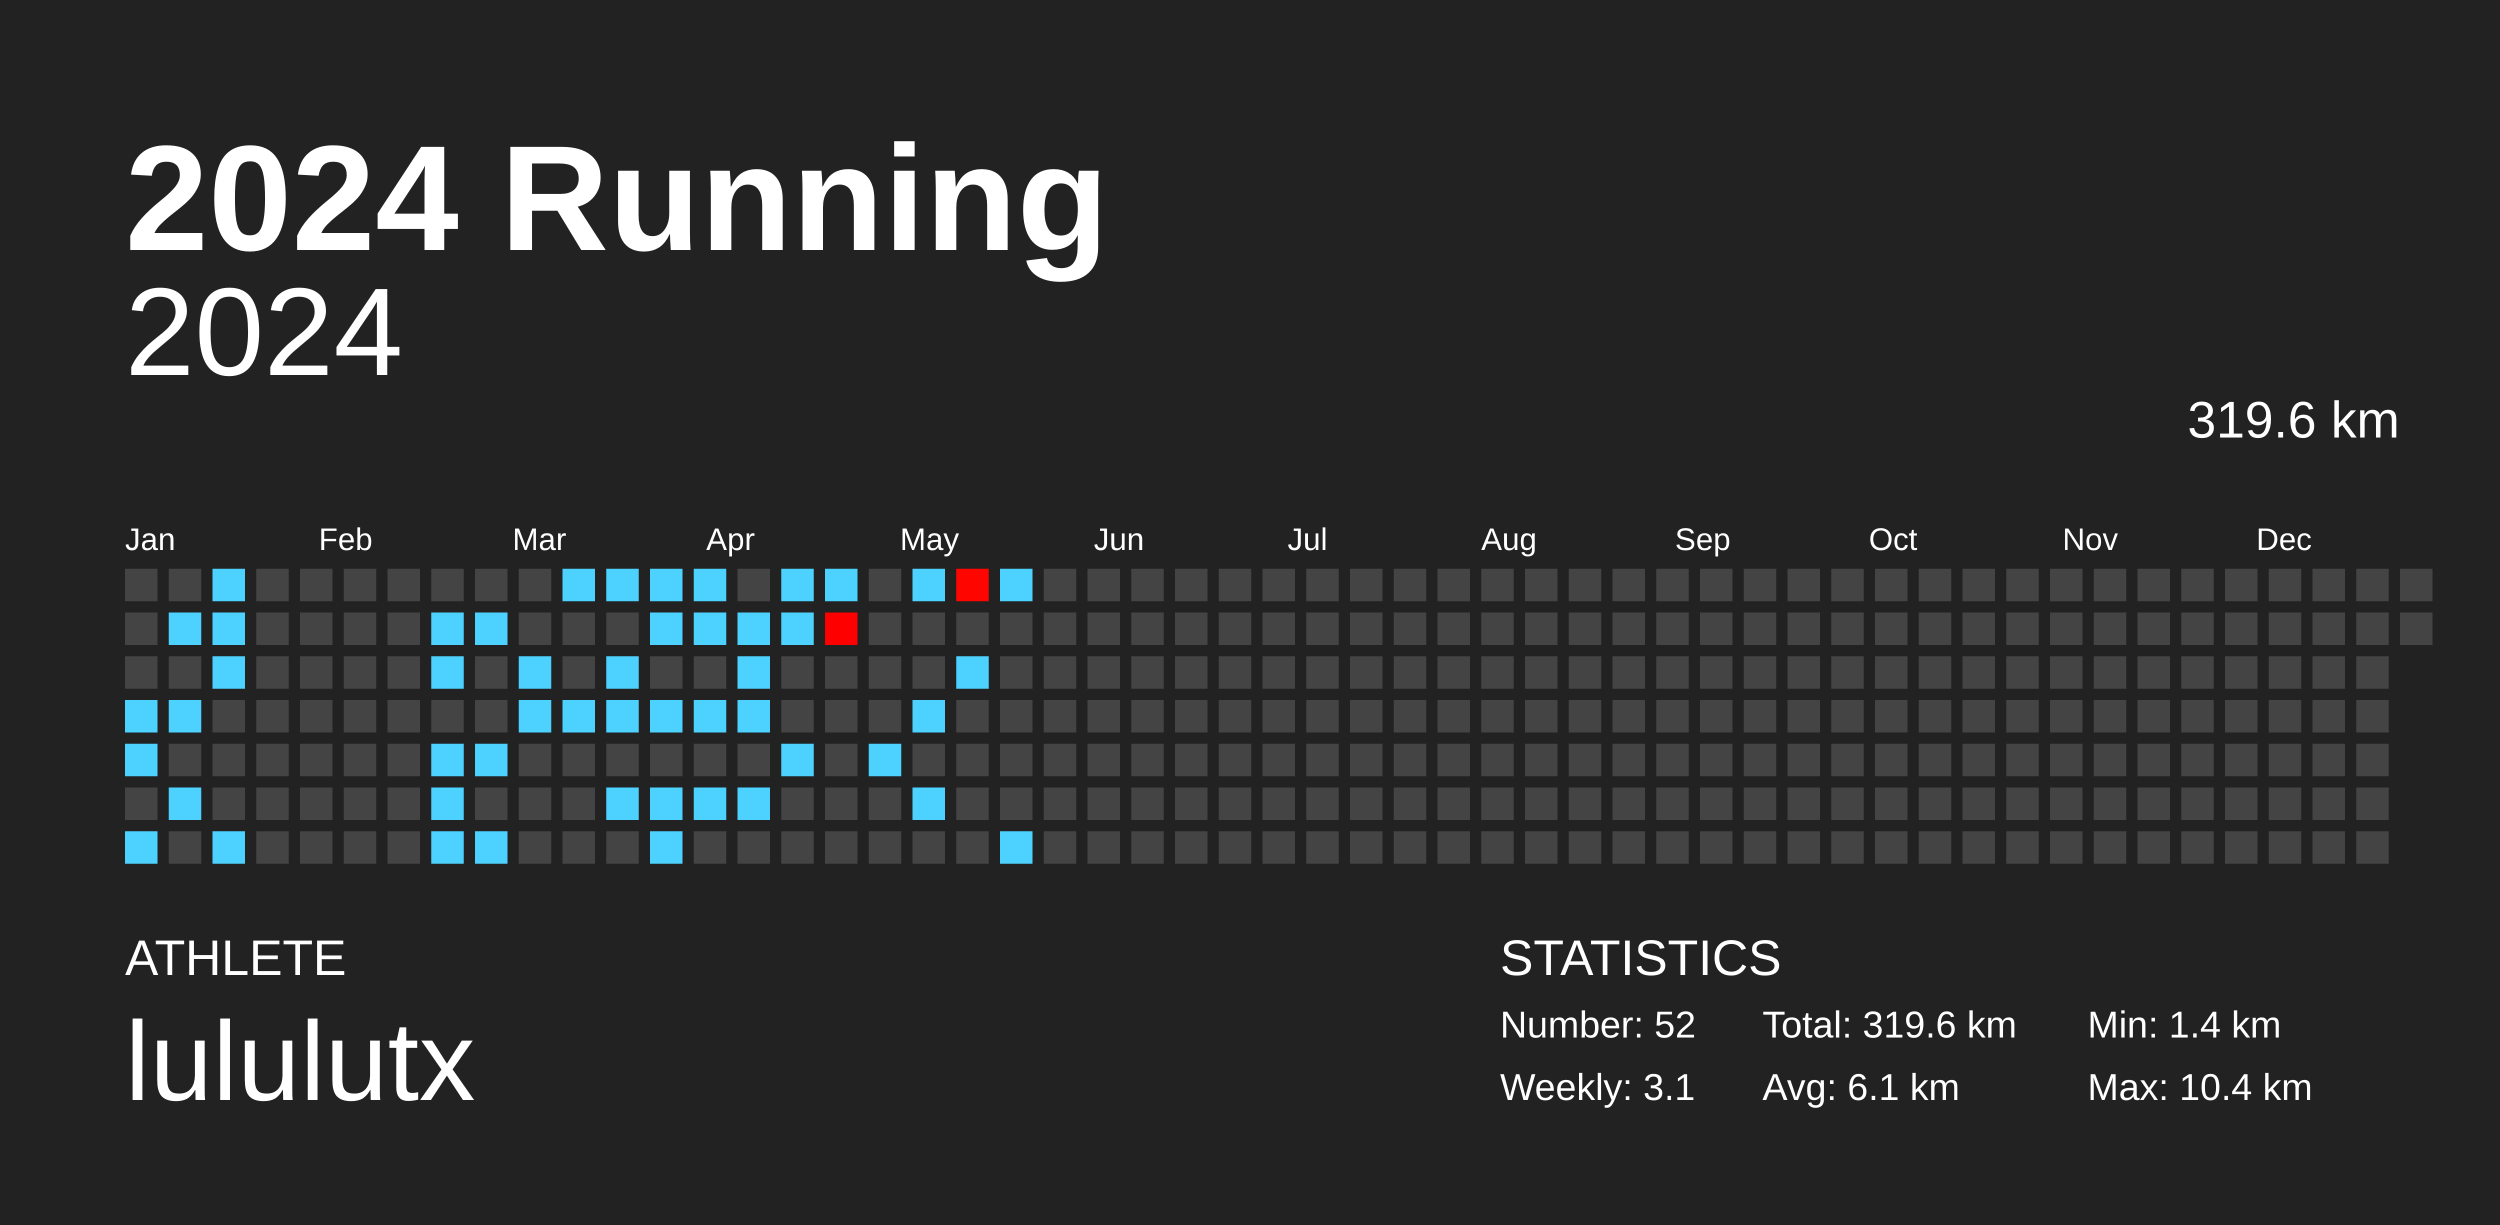
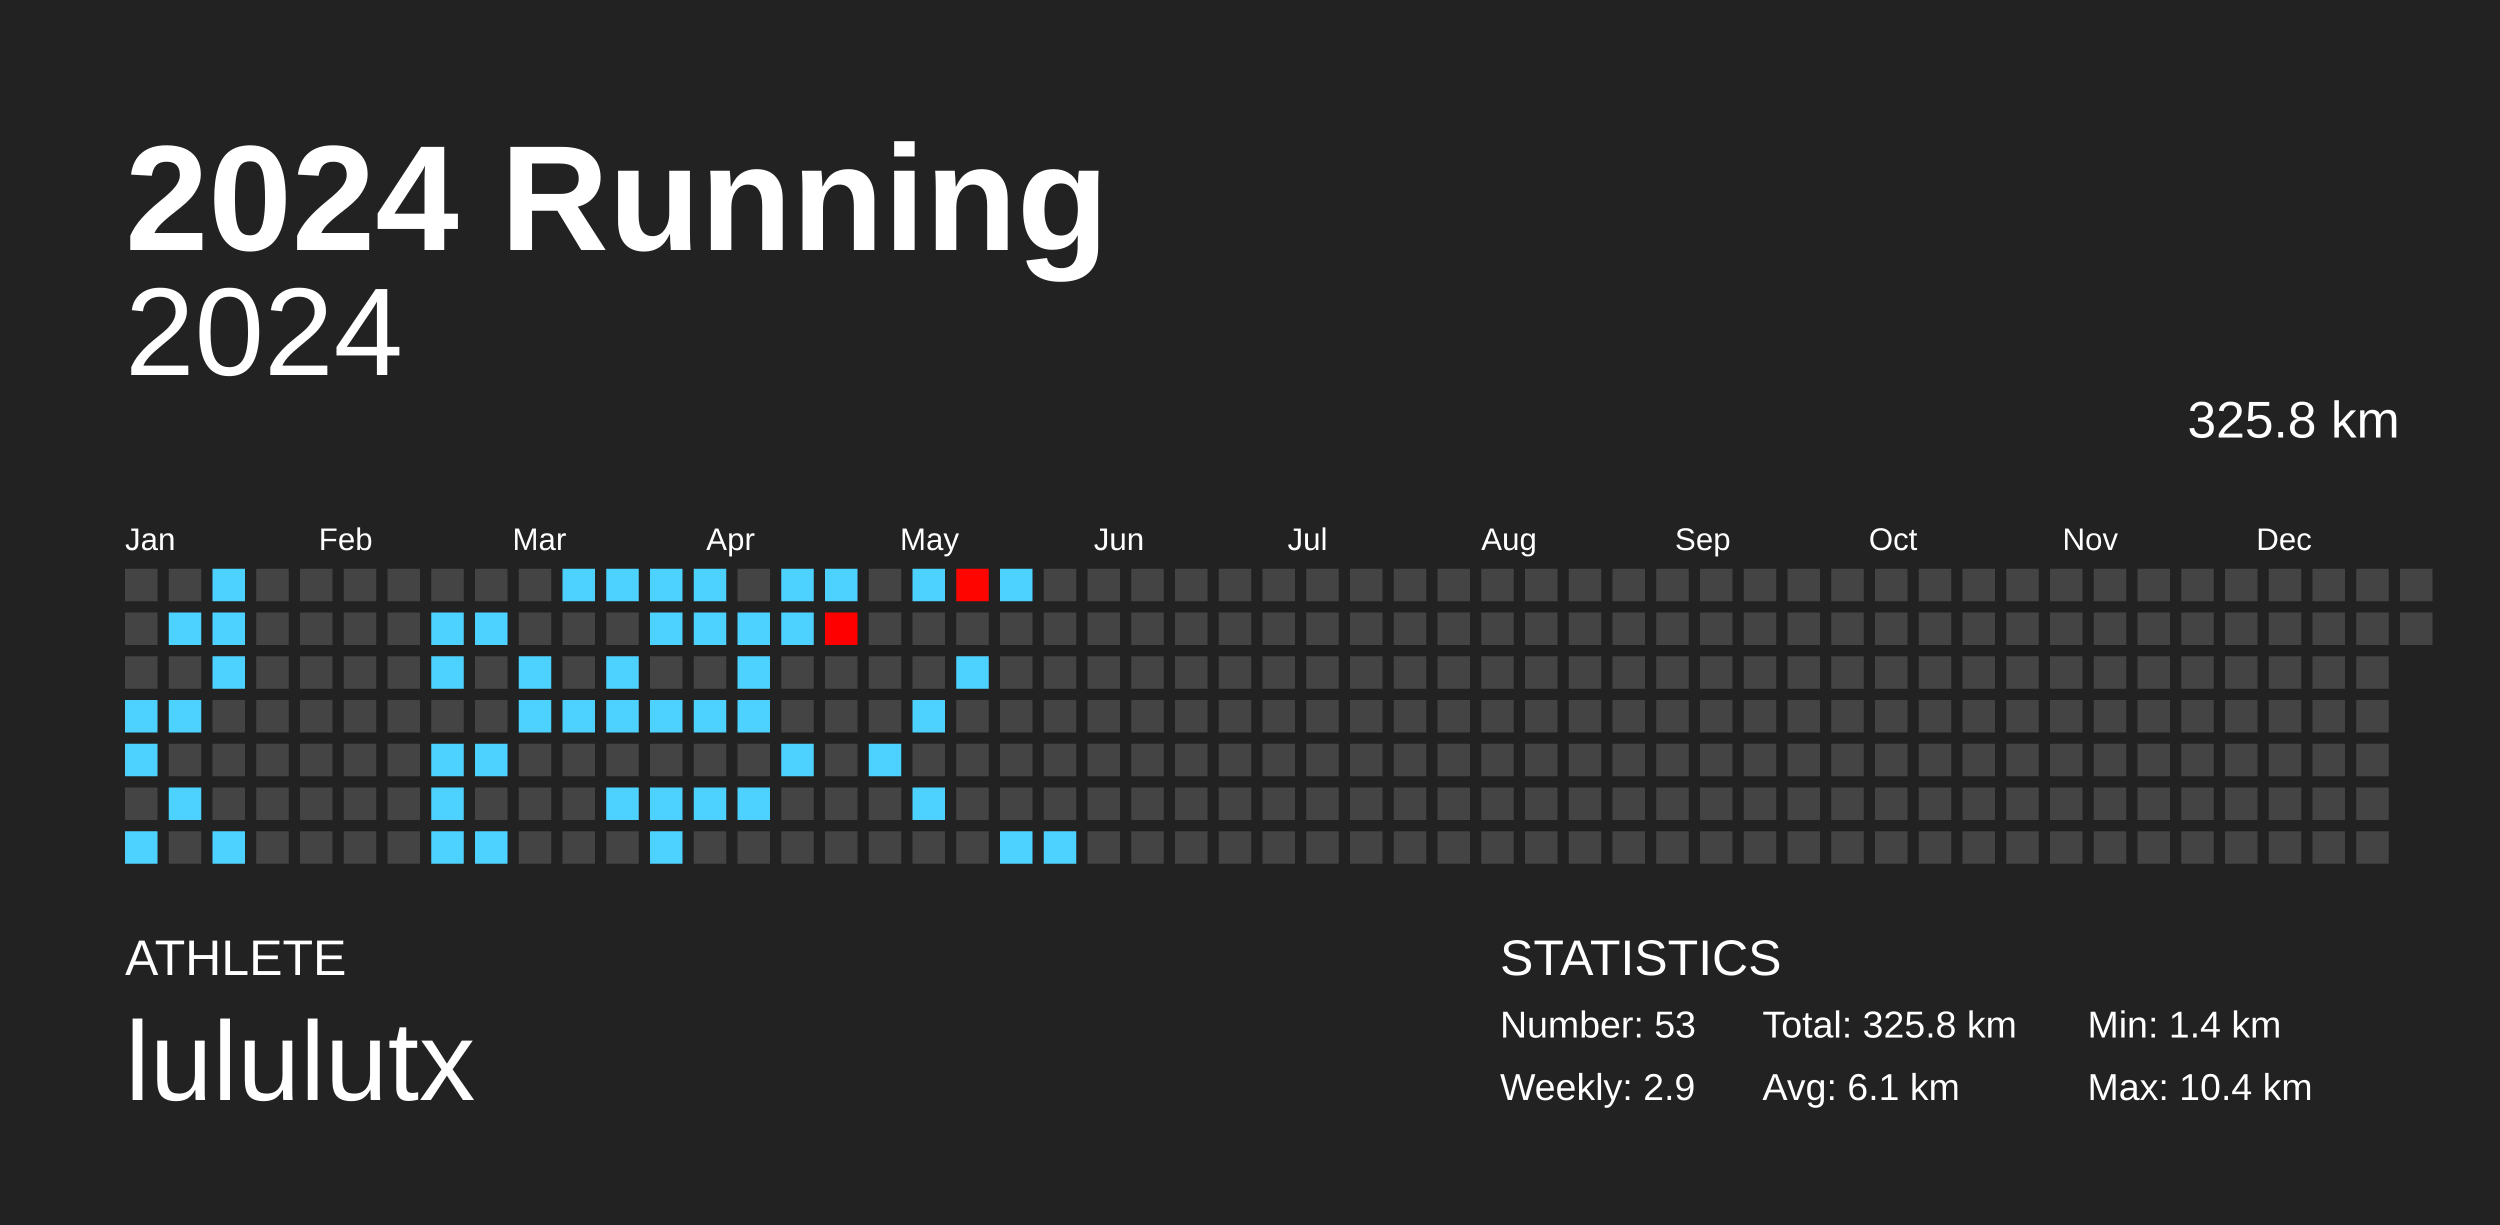
<svg xmlns="http://www.w3.org/2000/svg" baseProfile="full" height="98mm" version="1.1" viewBox="0,0,200,98" width="200mm">
  <defs />
  <rect fill="#222222" height="98" width="200" x="0" y="0" />
  <text fill="#FFFFFF" style="font-size:12px; font-family:Arial; font-weight:bold;" x="10" y="20">2024 Running</text>
  <text fill="#FFFFFF" style="font-size:4px; font-family:Arial" x="10" y="78">ATHLETE</text>
  <text fill="#FFFFFF" style="font-size:9px; font-family:Arial" x="10" y="88">lululutx</text>
  <text fill="#FFFFFF" style="font-size:4px; font-family:Arial" x="120" y="78">STATISTICS</text>
-   <text fill="#FFFFFF" style="font-size:3px; font-family:Arial" x="120" y="83">Number: 52</text>
-   <text fill="#FFFFFF" style="font-size:3px; font-family:Arial" x="120" y="88">Weekly: 3.1</text>
-   <text fill="#FFFFFF" style="font-size:3px; font-family:Arial" x="141" y="83">Total: 319.6 km</text>
+   <text fill="#FFFFFF" style="font-size:3px; font-family:Arial" x="120" y="83">Number: 53</text>
+   <text fill="#FFFFFF" style="font-size:3px; font-family:Arial" x="120" y="88">Weekly: 2.9</text>
+   <text fill="#FFFFFF" style="font-size:3px; font-family:Arial" x="141" y="83">Total: 325.8 km</text>
  <text fill="#FFFFFF" style="font-size:3px; font-family:Arial" x="141" y="88">Avg: 6.1 km</text>
  <text fill="#FFFFFF" style="font-size:3px; font-family:Arial" x="167" y="83">Min: 1.4 km</text>
  <text fill="#FFFFFF" style="font-size:3px; font-family:Arial" x="167" y="88">Max: 10.4 km</text>
  <text alignment-baseline="hanging" fill="#FFFFFF" style="font-size:10.0px; font-family:Arial;" x="10" y="30">2024</text>
-   <text alignment-baseline="hanging" fill="#FFFFFF" style="font-size:4.125px; font-family:Arial;" x="175" y="35">319.6 km</text>
+   <text alignment-baseline="hanging" fill="#FFFFFF" style="font-size:4.125px; font-family:Arial;" x="175" y="35">325.8 km</text>
  <text fill="#FFFFFF" style="font-size:2.5px; font-family:Arial" x="10.0" y="44">Jan</text>
  <text fill="#FFFFFF" style="font-size:2.5px; font-family:Arial" x="25.5" y="44">Feb</text>
  <text fill="#FFFFFF" style="font-size:2.5px; font-family:Arial" x="41.0" y="44">Mar</text>
  <text fill="#FFFFFF" style="font-size:2.5px; font-family:Arial" x="56.5" y="44">Apr</text>
  <text fill="#FFFFFF" style="font-size:2.5px; font-family:Arial" x="72.0" y="44">May</text>
  <text fill="#FFFFFF" style="font-size:2.5px; font-family:Arial" x="87.5" y="44">Jun</text>
  <text fill="#FFFFFF" style="font-size:2.5px; font-family:Arial" x="103.0" y="44">Jul</text>
  <text fill="#FFFFFF" style="font-size:2.5px; font-family:Arial" x="118.5" y="44">Aug</text>
  <text fill="#FFFFFF" style="font-size:2.5px; font-family:Arial" x="134.0" y="44">Sep</text>
  <text fill="#FFFFFF" style="font-size:2.5px; font-family:Arial" x="149.5" y="44">Oct</text>
  <text fill="#FFFFFF" style="font-size:2.5px; font-family:Arial" x="165.0" y="44">Nov</text>
  <text fill="#FFFFFF" style="font-size:2.5px; font-family:Arial" x="180.5" y="44">Dec</text>
  <rect fill="#444444" height="2.6" width="2.6" x="10.0" y="45.5" />
  <rect fill="#444444" height="2.6" width="2.6" x="10.0" y="49.0" />
  <rect fill="#444444" height="2.6" width="2.6" x="10.0" y="52.5" />
  <rect fill="#4dd2ff" height="2.6" width="2.6" x="10.0" y="56.0" />
  <rect fill="#4dd2ff" height="2.6" width="2.6" x="10.0" y="59.5" />
  <rect fill="#444444" height="2.6" width="2.6" x="10.0" y="63.0" />
  <rect fill="#4dd2ff" height="2.6" width="2.6" x="10.0" y="66.5" />
  <rect fill="#444444" height="2.6" width="2.6" x="13.5" y="45.5" />
  <rect fill="#4dd2ff" height="2.6" width="2.6" x="13.5" y="49.0" />
  <rect fill="#444444" height="2.6" width="2.6" x="13.5" y="52.5" />
  <rect fill="#4dd2ff" height="2.6" width="2.6" x="13.5" y="56.0" />
  <rect fill="#444444" height="2.6" width="2.6" x="13.5" y="59.5" />
  <rect fill="#4dd2ff" height="2.6" width="2.6" x="13.5" y="63.0" />
  <rect fill="#444444" height="2.6" width="2.6" x="13.5" y="66.5" />
  <rect fill="#4dd2ff" height="2.6" width="2.6" x="17.0" y="45.5" />
  <rect fill="#4dd2ff" height="2.6" width="2.6" x="17.0" y="49.0" />
  <rect fill="#4dd2ff" height="2.6" width="2.6" x="17.0" y="52.5" />
  <rect fill="#444444" height="2.6" width="2.6" x="17.0" y="56.0" />
  <rect fill="#444444" height="2.6" width="2.6" x="17.0" y="59.5" />
  <rect fill="#444444" height="2.6" width="2.6" x="17.0" y="63.0" />
  <rect fill="#4dd2ff" height="2.6" width="2.6" x="17.0" y="66.5" />
  <rect fill="#444444" height="2.6" width="2.6" x="20.5" y="45.5" />
  <rect fill="#444444" height="2.6" width="2.6" x="20.5" y="49.0" />
  <rect fill="#444444" height="2.6" width="2.6" x="20.5" y="52.5" />
  <rect fill="#444444" height="2.6" width="2.6" x="20.5" y="56.0" />
  <rect fill="#444444" height="2.6" width="2.6" x="20.5" y="59.5" />
  <rect fill="#444444" height="2.6" width="2.6" x="20.5" y="63.0" />
  <rect fill="#444444" height="2.6" width="2.6" x="20.5" y="66.5" />
  <rect fill="#444444" height="2.6" width="2.6" x="24.0" y="45.5" />
  <rect fill="#444444" height="2.6" width="2.6" x="24.0" y="49.0" />
  <rect fill="#444444" height="2.6" width="2.6" x="24.0" y="52.5" />
  <rect fill="#444444" height="2.6" width="2.6" x="24.0" y="56.0" />
  <rect fill="#444444" height="2.6" width="2.6" x="24.0" y="59.5" />
  <rect fill="#444444" height="2.6" width="2.6" x="24.0" y="63.0" />
  <rect fill="#444444" height="2.6" width="2.6" x="24.0" y="66.5" />
  <rect fill="#444444" height="2.6" width="2.6" x="27.5" y="45.5" />
  <rect fill="#444444" height="2.6" width="2.6" x="27.5" y="49.0" />
  <rect fill="#444444" height="2.6" width="2.6" x="27.5" y="52.5" />
  <rect fill="#444444" height="2.6" width="2.6" x="27.5" y="56.0" />
  <rect fill="#444444" height="2.6" width="2.6" x="27.5" y="59.5" />
  <rect fill="#444444" height="2.6" width="2.6" x="27.5" y="63.0" />
  <rect fill="#444444" height="2.6" width="2.6" x="27.5" y="66.5" />
  <rect fill="#444444" height="2.6" width="2.6" x="31.0" y="45.5" />
  <rect fill="#444444" height="2.6" width="2.6" x="31.0" y="49.0" />
  <rect fill="#444444" height="2.6" width="2.6" x="31.0" y="52.5" />
  <rect fill="#444444" height="2.6" width="2.6" x="31.0" y="56.0" />
  <rect fill="#444444" height="2.6" width="2.6" x="31.0" y="59.5" />
  <rect fill="#444444" height="2.6" width="2.6" x="31.0" y="63.0" />
  <rect fill="#444444" height="2.6" width="2.6" x="31.0" y="66.5" />
  <rect fill="#444444" height="2.6" width="2.6" x="34.5" y="45.5" />
  <rect fill="#4dd2ff" height="2.6" width="2.6" x="34.5" y="49.0" />
  <rect fill="#4dd2ff" height="2.6" width="2.6" x="34.5" y="52.5" />
  <rect fill="#444444" height="2.6" width="2.6" x="34.5" y="56.0" />
  <rect fill="#4dd2ff" height="2.6" width="2.6" x="34.5" y="59.5" />
  <rect fill="#4dd2ff" height="2.6" width="2.6" x="34.5" y="63.0" />
  <rect fill="#4dd2ff" height="2.6" width="2.6" x="34.5" y="66.5" />
  <rect fill="#444444" height="2.6" width="2.6" x="38.0" y="45.5" />
  <rect fill="#4dd2ff" height="2.6" width="2.6" x="38.0" y="49.0" />
  <rect fill="#444444" height="2.6" width="2.6" x="38.0" y="52.5" />
  <rect fill="#444444" height="2.6" width="2.6" x="38.0" y="56.0" />
  <rect fill="#4dd2ff" height="2.6" width="2.6" x="38.0" y="59.5" />
  <rect fill="#444444" height="2.6" width="2.6" x="38.0" y="63.0" />
  <rect fill="#4dd2ff" height="2.6" width="2.6" x="38.0" y="66.5" />
  <rect fill="#444444" height="2.6" width="2.6" x="41.5" y="45.5" />
  <rect fill="#444444" height="2.6" width="2.6" x="41.5" y="49.0" />
  <rect fill="#4dd2ff" height="2.6" width="2.6" x="41.5" y="52.5" />
  <rect fill="#4dd2ff" height="2.6" width="2.6" x="41.5" y="56.0" />
  <rect fill="#444444" height="2.6" width="2.6" x="41.5" y="59.5" />
  <rect fill="#444444" height="2.6" width="2.6" x="41.5" y="63.0" />
  <rect fill="#444444" height="2.6" width="2.6" x="41.5" y="66.5" />
  <rect fill="#4dd2ff" height="2.6" width="2.6" x="45.0" y="45.5" />
  <rect fill="#444444" height="2.6" width="2.6" x="45.0" y="49.0" />
  <rect fill="#444444" height="2.6" width="2.6" x="45.0" y="52.5" />
  <rect fill="#4dd2ff" height="2.6" width="2.6" x="45.0" y="56.0" />
  <rect fill="#444444" height="2.6" width="2.6" x="45.0" y="59.5" />
  <rect fill="#444444" height="2.6" width="2.6" x="45.0" y="63.0" />
  <rect fill="#444444" height="2.6" width="2.6" x="45.0" y="66.5" />
  <rect fill="#4dd2ff" height="2.6" width="2.6" x="48.5" y="45.5" />
  <rect fill="#444444" height="2.6" width="2.6" x="48.5" y="49.0" />
  <rect fill="#4dd2ff" height="2.6" width="2.6" x="48.5" y="52.5" />
  <rect fill="#4dd2ff" height="2.6" width="2.6" x="48.5" y="56.0" />
  <rect fill="#444444" height="2.6" width="2.6" x="48.5" y="59.5" />
  <rect fill="#4dd2ff" height="2.6" width="2.6" x="48.5" y="63.0" />
  <rect fill="#444444" height="2.6" width="2.6" x="48.5" y="66.5" />
  <rect fill="#4dd2ff" height="2.6" width="2.6" x="52.0" y="45.5" />
  <rect fill="#4dd2ff" height="2.6" width="2.6" x="52.0" y="49.0" />
  <rect fill="#444444" height="2.6" width="2.6" x="52.0" y="52.5" />
  <rect fill="#4dd2ff" height="2.6" width="2.6" x="52.0" y="56.0" />
  <rect fill="#444444" height="2.6" width="2.6" x="52.0" y="59.5" />
  <rect fill="#4dd2ff" height="2.6" width="2.6" x="52.0" y="63.0" />
  <rect fill="#4dd2ff" height="2.6" width="2.6" x="52.0" y="66.5" />
  <rect fill="#4dd2ff" height="2.6" width="2.6" x="55.5" y="45.5" />
  <rect fill="#4dd2ff" height="2.6" width="2.6" x="55.5" y="49.0" />
  <rect fill="#444444" height="2.6" width="2.6" x="55.5" y="52.5" />
  <rect fill="#4dd2ff" height="2.6" width="2.6" x="55.5" y="56.0" />
  <rect fill="#444444" height="2.6" width="2.6" x="55.5" y="59.5" />
  <rect fill="#4dd2ff" height="2.6" width="2.6" x="55.5" y="63.0" />
  <rect fill="#444444" height="2.6" width="2.6" x="55.5" y="66.5" />
  <rect fill="#444444" height="2.6" width="2.6" x="59.0" y="45.5" />
  <rect fill="#4dd2ff" height="2.6" width="2.6" x="59.0" y="49.0" />
  <rect fill="#4dd2ff" height="2.6" width="2.6" x="59.0" y="52.5" />
  <rect fill="#4dd2ff" height="2.6" width="2.6" x="59.0" y="56.0" />
  <rect fill="#444444" height="2.6" width="2.6" x="59.0" y="59.5" />
  <rect fill="#4dd2ff" height="2.6" width="2.6" x="59.0" y="63.0" />
  <rect fill="#444444" height="2.6" width="2.6" x="59.0" y="66.5" />
  <rect fill="#4dd2ff" height="2.6" width="2.6" x="62.5" y="45.5" />
  <rect fill="#4dd2ff" height="2.6" width="2.6" x="62.5" y="49.0" />
  <rect fill="#444444" height="2.6" width="2.6" x="62.5" y="52.5" />
  <rect fill="#444444" height="2.6" width="2.6" x="62.5" y="56.0" />
  <rect fill="#4dd2ff" height="2.6" width="2.6" x="62.5" y="59.5" />
  <rect fill="#444444" height="2.6" width="2.6" x="62.5" y="63.0" />
  <rect fill="#444444" height="2.6" width="2.6" x="62.5" y="66.5" />
  <rect fill="#4dd2ff" height="2.6" width="2.6" x="66.0" y="45.5" />
  <rect fill="#ff0000" height="2.6" width="2.6" x="66.0" y="49.0" />
  <rect fill="#444444" height="2.6" width="2.6" x="66.0" y="52.5" />
  <rect fill="#444444" height="2.6" width="2.6" x="66.0" y="56.0" />
  <rect fill="#444444" height="2.6" width="2.6" x="66.0" y="59.5" />
  <rect fill="#444444" height="2.6" width="2.6" x="66.0" y="63.0" />
  <rect fill="#444444" height="2.6" width="2.6" x="66.0" y="66.5" />
  <rect fill="#444444" height="2.6" width="2.6" x="69.5" y="45.5" />
  <rect fill="#444444" height="2.6" width="2.6" x="69.5" y="49.0" />
  <rect fill="#444444" height="2.6" width="2.6" x="69.5" y="52.5" />
  <rect fill="#444444" height="2.6" width="2.6" x="69.5" y="56.0" />
  <rect fill="#4dd2ff" height="2.6" width="2.6" x="69.5" y="59.5" />
  <rect fill="#444444" height="2.6" width="2.6" x="69.5" y="63.0" />
  <rect fill="#444444" height="2.6" width="2.6" x="69.5" y="66.5" />
  <rect fill="#4dd2ff" height="2.6" width="2.6" x="73.0" y="45.5" />
  <rect fill="#444444" height="2.6" width="2.6" x="73.0" y="49.0" />
  <rect fill="#444444" height="2.6" width="2.6" x="73.0" y="52.5" />
  <rect fill="#4dd2ff" height="2.6" width="2.6" x="73.0" y="56.0" />
  <rect fill="#444444" height="2.6" width="2.6" x="73.0" y="59.5" />
  <rect fill="#4dd2ff" height="2.6" width="2.6" x="73.0" y="63.0" />
  <rect fill="#444444" height="2.6" width="2.6" x="73.0" y="66.5" />
  <rect fill="#ff0500" height="2.6" width="2.6" x="76.5" y="45.5" />
  <rect fill="#444444" height="2.6" width="2.6" x="76.5" y="49.0" />
  <rect fill="#4dd2ff" height="2.6" width="2.6" x="76.5" y="52.5" />
  <rect fill="#444444" height="2.6" width="2.6" x="76.5" y="56.0" />
  <rect fill="#444444" height="2.6" width="2.6" x="76.5" y="59.5" />
  <rect fill="#444444" height="2.6" width="2.6" x="76.5" y="63.0" />
  <rect fill="#444444" height="2.6" width="2.6" x="76.5" y="66.5" />
  <rect fill="#4dd2ff" height="2.6" width="2.6" x="80.0" y="45.5" />
  <rect fill="#444444" height="2.6" width="2.6" x="80.0" y="49.0" />
  <rect fill="#444444" height="2.6" width="2.6" x="80.0" y="52.5" />
  <rect fill="#444444" height="2.6" width="2.6" x="80.0" y="56.0" />
  <rect fill="#444444" height="2.6" width="2.6" x="80.0" y="59.5" />
  <rect fill="#444444" height="2.6" width="2.6" x="80.0" y="63.0" />
  <rect fill="#4dd2ff" height="2.6" width="2.6" x="80.0" y="66.5" />
  <rect fill="#444444" height="2.6" width="2.6" x="83.5" y="45.5" />
  <rect fill="#444444" height="2.6" width="2.6" x="83.5" y="49.0" />
  <rect fill="#444444" height="2.6" width="2.6" x="83.5" y="52.5" />
  <rect fill="#444444" height="2.6" width="2.6" x="83.5" y="56.0" />
  <rect fill="#444444" height="2.6" width="2.6" x="83.5" y="59.5" />
  <rect fill="#444444" height="2.6" width="2.6" x="83.5" y="63.0" />
-   <rect fill="#444444" height="2.6" width="2.6" x="83.5" y="66.5" />
+   <rect fill="#4dd2ff" height="2.6" width="2.6" x="83.5" y="66.5" />
  <rect fill="#444444" height="2.6" width="2.6" x="87.0" y="45.5" />
  <rect fill="#444444" height="2.6" width="2.6" x="87.0" y="49.0" />
  <rect fill="#444444" height="2.6" width="2.6" x="87.0" y="52.5" />
  <rect fill="#444444" height="2.6" width="2.6" x="87.0" y="56.0" />
  <rect fill="#444444" height="2.6" width="2.6" x="87.0" y="59.5" />
  <rect fill="#444444" height="2.6" width="2.6" x="87.0" y="63.0" />
  <rect fill="#444444" height="2.6" width="2.6" x="87.0" y="66.5" />
  <rect fill="#444444" height="2.6" width="2.6" x="90.5" y="45.5" />
  <rect fill="#444444" height="2.6" width="2.6" x="90.5" y="49.0" />
  <rect fill="#444444" height="2.6" width="2.6" x="90.5" y="52.5" />
  <rect fill="#444444" height="2.6" width="2.6" x="90.5" y="56.0" />
  <rect fill="#444444" height="2.6" width="2.6" x="90.5" y="59.5" />
  <rect fill="#444444" height="2.6" width="2.6" x="90.5" y="63.0" />
  <rect fill="#444444" height="2.6" width="2.6" x="90.5" y="66.5" />
  <rect fill="#444444" height="2.6" width="2.6" x="94.0" y="45.5" />
  <rect fill="#444444" height="2.6" width="2.6" x="94.0" y="49.0" />
  <rect fill="#444444" height="2.6" width="2.6" x="94.0" y="52.5" />
  <rect fill="#444444" height="2.6" width="2.6" x="94.0" y="56.0" />
  <rect fill="#444444" height="2.6" width="2.6" x="94.0" y="59.5" />
  <rect fill="#444444" height="2.6" width="2.6" x="94.0" y="63.0" />
  <rect fill="#444444" height="2.6" width="2.6" x="94.0" y="66.5" />
  <rect fill="#444444" height="2.6" width="2.6" x="97.5" y="45.5" />
  <rect fill="#444444" height="2.6" width="2.6" x="97.5" y="49.0" />
  <rect fill="#444444" height="2.6" width="2.6" x="97.5" y="52.5" />
  <rect fill="#444444" height="2.6" width="2.6" x="97.5" y="56.0" />
  <rect fill="#444444" height="2.6" width="2.6" x="97.5" y="59.5" />
  <rect fill="#444444" height="2.6" width="2.6" x="97.5" y="63.0" />
  <rect fill="#444444" height="2.6" width="2.6" x="97.5" y="66.5" />
  <rect fill="#444444" height="2.6" width="2.6" x="101.0" y="45.5" />
  <rect fill="#444444" height="2.6" width="2.6" x="101.0" y="49.0" />
  <rect fill="#444444" height="2.6" width="2.6" x="101.0" y="52.5" />
  <rect fill="#444444" height="2.6" width="2.6" x="101.0" y="56.0" />
  <rect fill="#444444" height="2.6" width="2.6" x="101.0" y="59.5" />
  <rect fill="#444444" height="2.6" width="2.6" x="101.0" y="63.0" />
  <rect fill="#444444" height="2.6" width="2.6" x="101.0" y="66.5" />
  <rect fill="#444444" height="2.6" width="2.6" x="104.5" y="45.5" />
  <rect fill="#444444" height="2.6" width="2.6" x="104.5" y="49.0" />
  <rect fill="#444444" height="2.6" width="2.6" x="104.5" y="52.5" />
  <rect fill="#444444" height="2.6" width="2.6" x="104.5" y="56.0" />
  <rect fill="#444444" height="2.6" width="2.6" x="104.5" y="59.5" />
  <rect fill="#444444" height="2.6" width="2.6" x="104.5" y="63.0" />
  <rect fill="#444444" height="2.6" width="2.6" x="104.5" y="66.5" />
  <rect fill="#444444" height="2.6" width="2.6" x="108.0" y="45.5" />
  <rect fill="#444444" height="2.6" width="2.6" x="108.0" y="49.0" />
  <rect fill="#444444" height="2.6" width="2.6" x="108.0" y="52.5" />
  <rect fill="#444444" height="2.6" width="2.6" x="108.0" y="56.0" />
  <rect fill="#444444" height="2.6" width="2.6" x="108.0" y="59.5" />
  <rect fill="#444444" height="2.6" width="2.6" x="108.0" y="63.0" />
  <rect fill="#444444" height="2.6" width="2.6" x="108.0" y="66.5" />
  <rect fill="#444444" height="2.6" width="2.6" x="111.5" y="45.5" />
  <rect fill="#444444" height="2.6" width="2.6" x="111.5" y="49.0" />
  <rect fill="#444444" height="2.6" width="2.6" x="111.5" y="52.5" />
  <rect fill="#444444" height="2.6" width="2.6" x="111.5" y="56.0" />
  <rect fill="#444444" height="2.6" width="2.6" x="111.5" y="59.5" />
  <rect fill="#444444" height="2.6" width="2.6" x="111.5" y="63.0" />
  <rect fill="#444444" height="2.6" width="2.6" x="111.5" y="66.5" />
  <rect fill="#444444" height="2.6" width="2.6" x="115.0" y="45.5" />
  <rect fill="#444444" height="2.6" width="2.6" x="115.0" y="49.0" />
  <rect fill="#444444" height="2.6" width="2.6" x="115.0" y="52.5" />
  <rect fill="#444444" height="2.6" width="2.6" x="115.0" y="56.0" />
  <rect fill="#444444" height="2.6" width="2.6" x="115.0" y="59.5" />
  <rect fill="#444444" height="2.6" width="2.6" x="115.0" y="63.0" />
  <rect fill="#444444" height="2.6" width="2.6" x="115.0" y="66.5" />
  <rect fill="#444444" height="2.6" width="2.6" x="118.5" y="45.5" />
  <rect fill="#444444" height="2.6" width="2.6" x="118.5" y="49.0" />
  <rect fill="#444444" height="2.6" width="2.6" x="118.5" y="52.5" />
  <rect fill="#444444" height="2.6" width="2.6" x="118.5" y="56.0" />
  <rect fill="#444444" height="2.6" width="2.6" x="118.5" y="59.5" />
  <rect fill="#444444" height="2.6" width="2.6" x="118.5" y="63.0" />
  <rect fill="#444444" height="2.6" width="2.6" x="118.5" y="66.5" />
  <rect fill="#444444" height="2.6" width="2.6" x="122.0" y="45.5" />
  <rect fill="#444444" height="2.6" width="2.6" x="122.0" y="49.0" />
  <rect fill="#444444" height="2.6" width="2.6" x="122.0" y="52.5" />
  <rect fill="#444444" height="2.6" width="2.6" x="122.0" y="56.0" />
  <rect fill="#444444" height="2.6" width="2.6" x="122.0" y="59.5" />
  <rect fill="#444444" height="2.6" width="2.6" x="122.0" y="63.0" />
  <rect fill="#444444" height="2.6" width="2.6" x="122.0" y="66.5" />
  <rect fill="#444444" height="2.6" width="2.6" x="125.5" y="45.5" />
  <rect fill="#444444" height="2.6" width="2.6" x="125.5" y="49.0" />
  <rect fill="#444444" height="2.6" width="2.6" x="125.5" y="52.5" />
  <rect fill="#444444" height="2.6" width="2.6" x="125.5" y="56.0" />
  <rect fill="#444444" height="2.6" width="2.6" x="125.5" y="59.5" />
  <rect fill="#444444" height="2.6" width="2.6" x="125.5" y="63.0" />
  <rect fill="#444444" height="2.6" width="2.6" x="125.5" y="66.5" />
  <rect fill="#444444" height="2.6" width="2.6" x="129.0" y="45.5" />
  <rect fill="#444444" height="2.6" width="2.6" x="129.0" y="49.0" />
  <rect fill="#444444" height="2.6" width="2.6" x="129.0" y="52.5" />
  <rect fill="#444444" height="2.6" width="2.6" x="129.0" y="56.0" />
  <rect fill="#444444" height="2.6" width="2.6" x="129.0" y="59.5" />
  <rect fill="#444444" height="2.6" width="2.6" x="129.0" y="63.0" />
  <rect fill="#444444" height="2.6" width="2.6" x="129.0" y="66.5" />
  <rect fill="#444444" height="2.6" width="2.6" x="132.5" y="45.5" />
  <rect fill="#444444" height="2.6" width="2.6" x="132.5" y="49.0" />
  <rect fill="#444444" height="2.6" width="2.6" x="132.5" y="52.5" />
  <rect fill="#444444" height="2.6" width="2.6" x="132.5" y="56.0" />
  <rect fill="#444444" height="2.6" width="2.6" x="132.5" y="59.5" />
  <rect fill="#444444" height="2.6" width="2.6" x="132.5" y="63.0" />
  <rect fill="#444444" height="2.6" width="2.6" x="132.5" y="66.5" />
  <rect fill="#444444" height="2.6" width="2.6" x="136.0" y="45.5" />
  <rect fill="#444444" height="2.6" width="2.6" x="136.0" y="49.0" />
  <rect fill="#444444" height="2.6" width="2.6" x="136.0" y="52.5" />
  <rect fill="#444444" height="2.6" width="2.6" x="136.0" y="56.0" />
  <rect fill="#444444" height="2.6" width="2.6" x="136.0" y="59.5" />
  <rect fill="#444444" height="2.6" width="2.6" x="136.0" y="63.0" />
  <rect fill="#444444" height="2.6" width="2.6" x="136.0" y="66.5" />
  <rect fill="#444444" height="2.6" width="2.6" x="139.5" y="45.5" />
  <rect fill="#444444" height="2.6" width="2.6" x="139.5" y="49.0" />
  <rect fill="#444444" height="2.6" width="2.6" x="139.5" y="52.5" />
  <rect fill="#444444" height="2.6" width="2.6" x="139.5" y="56.0" />
  <rect fill="#444444" height="2.6" width="2.6" x="139.5" y="59.5" />
  <rect fill="#444444" height="2.6" width="2.6" x="139.5" y="63.0" />
  <rect fill="#444444" height="2.6" width="2.6" x="139.5" y="66.5" />
  <rect fill="#444444" height="2.6" width="2.6" x="143.0" y="45.5" />
  <rect fill="#444444" height="2.6" width="2.6" x="143.0" y="49.0" />
  <rect fill="#444444" height="2.6" width="2.6" x="143.0" y="52.5" />
  <rect fill="#444444" height="2.6" width="2.6" x="143.0" y="56.0" />
  <rect fill="#444444" height="2.6" width="2.6" x="143.0" y="59.5" />
  <rect fill="#444444" height="2.6" width="2.6" x="143.0" y="63.0" />
  <rect fill="#444444" height="2.6" width="2.6" x="143.0" y="66.5" />
  <rect fill="#444444" height="2.6" width="2.6" x="146.5" y="45.5" />
  <rect fill="#444444" height="2.6" width="2.6" x="146.5" y="49.0" />
  <rect fill="#444444" height="2.6" width="2.6" x="146.5" y="52.5" />
  <rect fill="#444444" height="2.6" width="2.6" x="146.5" y="56.0" />
  <rect fill="#444444" height="2.6" width="2.6" x="146.5" y="59.5" />
  <rect fill="#444444" height="2.6" width="2.6" x="146.5" y="63.0" />
  <rect fill="#444444" height="2.6" width="2.6" x="146.5" y="66.5" />
  <rect fill="#444444" height="2.6" width="2.6" x="150.0" y="45.5" />
  <rect fill="#444444" height="2.6" width="2.6" x="150.0" y="49.0" />
  <rect fill="#444444" height="2.6" width="2.6" x="150.0" y="52.5" />
  <rect fill="#444444" height="2.6" width="2.6" x="150.0" y="56.0" />
  <rect fill="#444444" height="2.6" width="2.6" x="150.0" y="59.5" />
  <rect fill="#444444" height="2.6" width="2.6" x="150.0" y="63.0" />
  <rect fill="#444444" height="2.6" width="2.6" x="150.0" y="66.5" />
  <rect fill="#444444" height="2.6" width="2.6" x="153.5" y="45.5" />
  <rect fill="#444444" height="2.6" width="2.6" x="153.5" y="49.0" />
  <rect fill="#444444" height="2.6" width="2.6" x="153.5" y="52.5" />
  <rect fill="#444444" height="2.6" width="2.6" x="153.5" y="56.0" />
  <rect fill="#444444" height="2.6" width="2.6" x="153.5" y="59.5" />
  <rect fill="#444444" height="2.6" width="2.6" x="153.5" y="63.0" />
  <rect fill="#444444" height="2.6" width="2.6" x="153.5" y="66.5" />
  <rect fill="#444444" height="2.6" width="2.6" x="157.0" y="45.5" />
  <rect fill="#444444" height="2.6" width="2.6" x="157.0" y="49.0" />
  <rect fill="#444444" height="2.6" width="2.6" x="157.0" y="52.5" />
  <rect fill="#444444" height="2.6" width="2.6" x="157.0" y="56.0" />
  <rect fill="#444444" height="2.6" width="2.6" x="157.0" y="59.5" />
  <rect fill="#444444" height="2.6" width="2.6" x="157.0" y="63.0" />
  <rect fill="#444444" height="2.6" width="2.6" x="157.0" y="66.5" />
  <rect fill="#444444" height="2.6" width="2.6" x="160.5" y="45.5" />
  <rect fill="#444444" height="2.6" width="2.6" x="160.5" y="49.0" />
  <rect fill="#444444" height="2.6" width="2.6" x="160.5" y="52.5" />
  <rect fill="#444444" height="2.6" width="2.6" x="160.5" y="56.0" />
  <rect fill="#444444" height="2.6" width="2.6" x="160.5" y="59.5" />
  <rect fill="#444444" height="2.6" width="2.6" x="160.5" y="63.0" />
  <rect fill="#444444" height="2.6" width="2.6" x="160.5" y="66.5" />
  <rect fill="#444444" height="2.6" width="2.6" x="164.0" y="45.5" />
  <rect fill="#444444" height="2.6" width="2.6" x="164.0" y="49.0" />
  <rect fill="#444444" height="2.6" width="2.6" x="164.0" y="52.5" />
  <rect fill="#444444" height="2.6" width="2.6" x="164.0" y="56.0" />
  <rect fill="#444444" height="2.6" width="2.6" x="164.0" y="59.5" />
  <rect fill="#444444" height="2.6" width="2.6" x="164.0" y="63.0" />
  <rect fill="#444444" height="2.6" width="2.6" x="164.0" y="66.5" />
  <rect fill="#444444" height="2.6" width="2.6" x="167.5" y="45.5" />
  <rect fill="#444444" height="2.6" width="2.6" x="167.5" y="49.0" />
  <rect fill="#444444" height="2.6" width="2.6" x="167.5" y="52.5" />
  <rect fill="#444444" height="2.6" width="2.6" x="167.5" y="56.0" />
  <rect fill="#444444" height="2.6" width="2.6" x="167.5" y="59.5" />
  <rect fill="#444444" height="2.6" width="2.6" x="167.5" y="63.0" />
  <rect fill="#444444" height="2.6" width="2.6" x="167.5" y="66.5" />
  <rect fill="#444444" height="2.6" width="2.6" x="171.0" y="45.5" />
  <rect fill="#444444" height="2.6" width="2.6" x="171.0" y="49.0" />
  <rect fill="#444444" height="2.6" width="2.6" x="171.0" y="52.5" />
  <rect fill="#444444" height="2.6" width="2.6" x="171.0" y="56.0" />
  <rect fill="#444444" height="2.6" width="2.6" x="171.0" y="59.5" />
  <rect fill="#444444" height="2.6" width="2.6" x="171.0" y="63.0" />
  <rect fill="#444444" height="2.6" width="2.6" x="171.0" y="66.5" />
  <rect fill="#444444" height="2.6" width="2.6" x="174.5" y="45.5" />
  <rect fill="#444444" height="2.6" width="2.6" x="174.5" y="49.0" />
  <rect fill="#444444" height="2.6" width="2.6" x="174.5" y="52.5" />
  <rect fill="#444444" height="2.6" width="2.6" x="174.5" y="56.0" />
  <rect fill="#444444" height="2.6" width="2.6" x="174.5" y="59.5" />
  <rect fill="#444444" height="2.6" width="2.6" x="174.5" y="63.0" />
  <rect fill="#444444" height="2.6" width="2.6" x="174.5" y="66.5" />
  <rect fill="#444444" height="2.6" width="2.6" x="178.0" y="45.5" />
  <rect fill="#444444" height="2.6" width="2.6" x="178.0" y="49.0" />
  <rect fill="#444444" height="2.6" width="2.6" x="178.0" y="52.5" />
  <rect fill="#444444" height="2.6" width="2.6" x="178.0" y="56.0" />
  <rect fill="#444444" height="2.6" width="2.6" x="178.0" y="59.5" />
  <rect fill="#444444" height="2.6" width="2.6" x="178.0" y="63.0" />
  <rect fill="#444444" height="2.6" width="2.6" x="178.0" y="66.5" />
  <rect fill="#444444" height="2.6" width="2.6" x="181.5" y="45.5" />
  <rect fill="#444444" height="2.6" width="2.6" x="181.5" y="49.0" />
  <rect fill="#444444" height="2.6" width="2.6" x="181.5" y="52.5" />
  <rect fill="#444444" height="2.6" width="2.6" x="181.5" y="56.0" />
  <rect fill="#444444" height="2.6" width="2.6" x="181.5" y="59.5" />
  <rect fill="#444444" height="2.6" width="2.6" x="181.5" y="63.0" />
  <rect fill="#444444" height="2.6" width="2.6" x="181.5" y="66.5" />
  <rect fill="#444444" height="2.6" width="2.6" x="185.0" y="45.5" />
  <rect fill="#444444" height="2.6" width="2.6" x="185.0" y="49.0" />
  <rect fill="#444444" height="2.6" width="2.6" x="185.0" y="52.5" />
  <rect fill="#444444" height="2.6" width="2.6" x="185.0" y="56.0" />
  <rect fill="#444444" height="2.6" width="2.6" x="185.0" y="59.5" />
  <rect fill="#444444" height="2.6" width="2.6" x="185.0" y="63.0" />
  <rect fill="#444444" height="2.6" width="2.6" x="185.0" y="66.5" />
  <rect fill="#444444" height="2.6" width="2.6" x="188.5" y="45.5" />
  <rect fill="#444444" height="2.6" width="2.6" x="188.5" y="49.0" />
  <rect fill="#444444" height="2.6" width="2.6" x="188.5" y="52.5" />
  <rect fill="#444444" height="2.6" width="2.6" x="188.5" y="56.0" />
  <rect fill="#444444" height="2.6" width="2.6" x="188.5" y="59.5" />
  <rect fill="#444444" height="2.6" width="2.6" x="188.5" y="63.0" />
  <rect fill="#444444" height="2.6" width="2.6" x="188.5" y="66.5" />
  <rect fill="#444444" height="2.6" width="2.6" x="192.0" y="45.5" />
  <rect fill="#444444" height="2.6" width="2.6" x="192.0" y="49.0" />
</svg>
